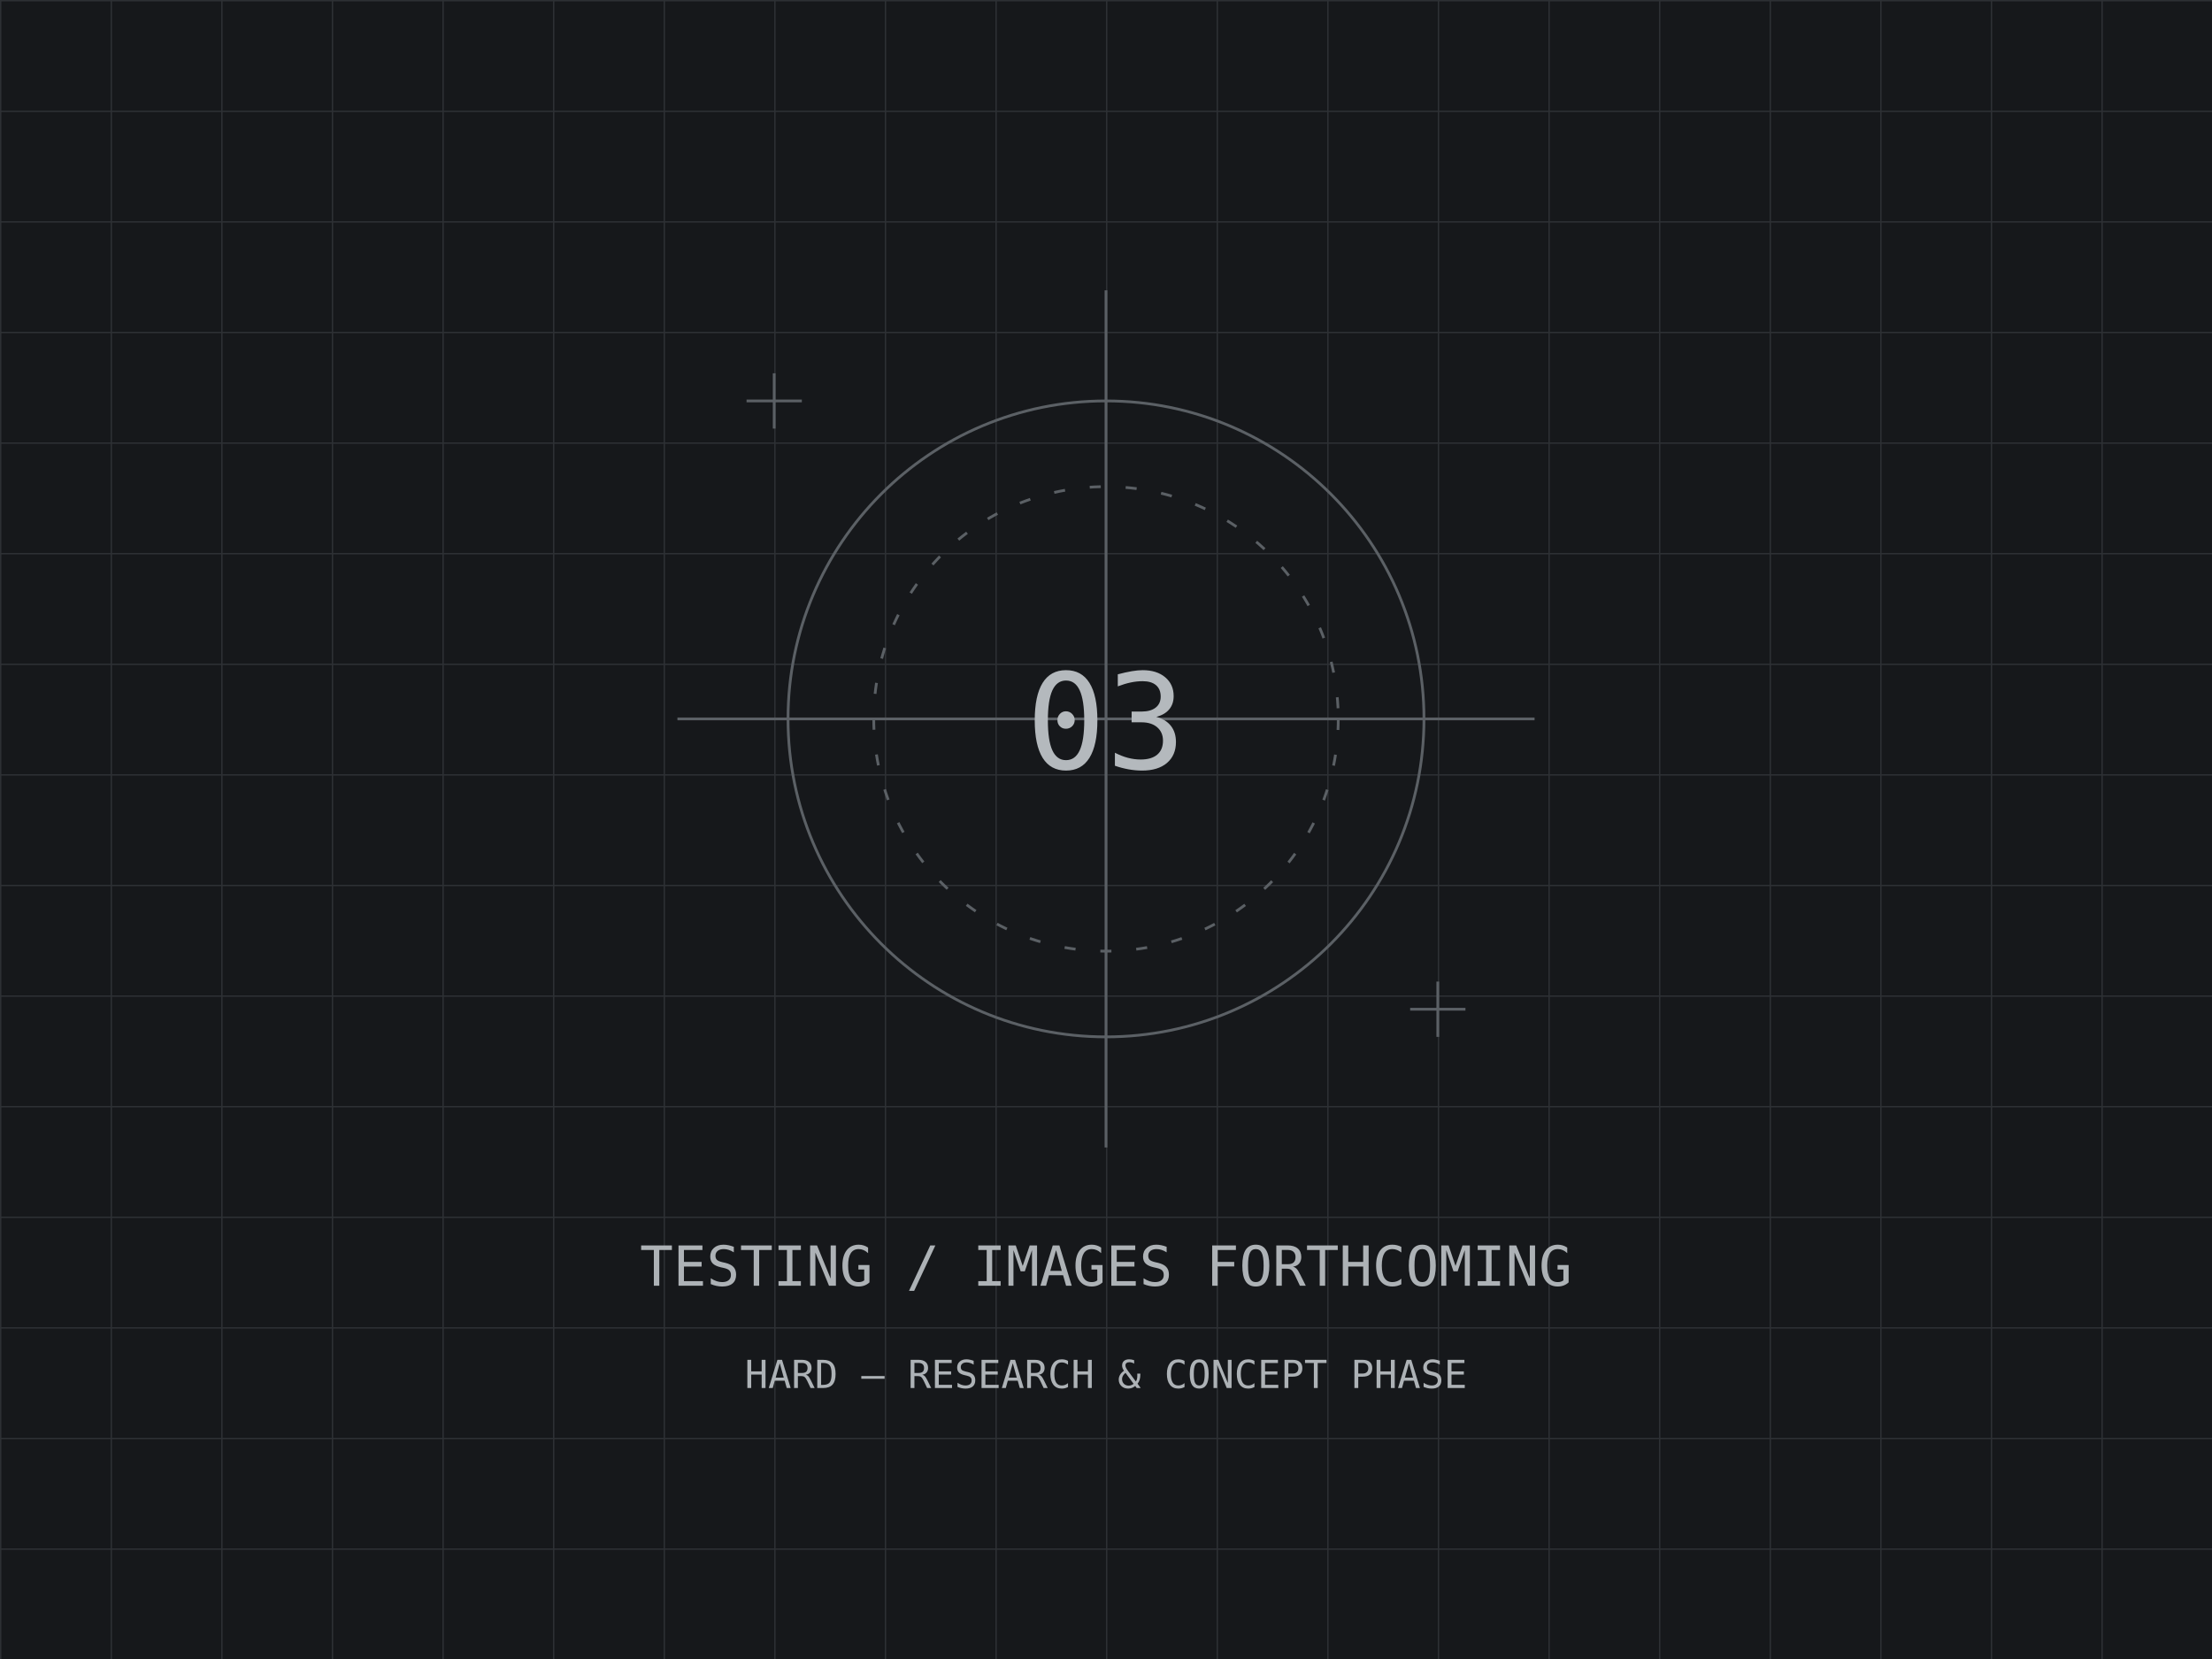
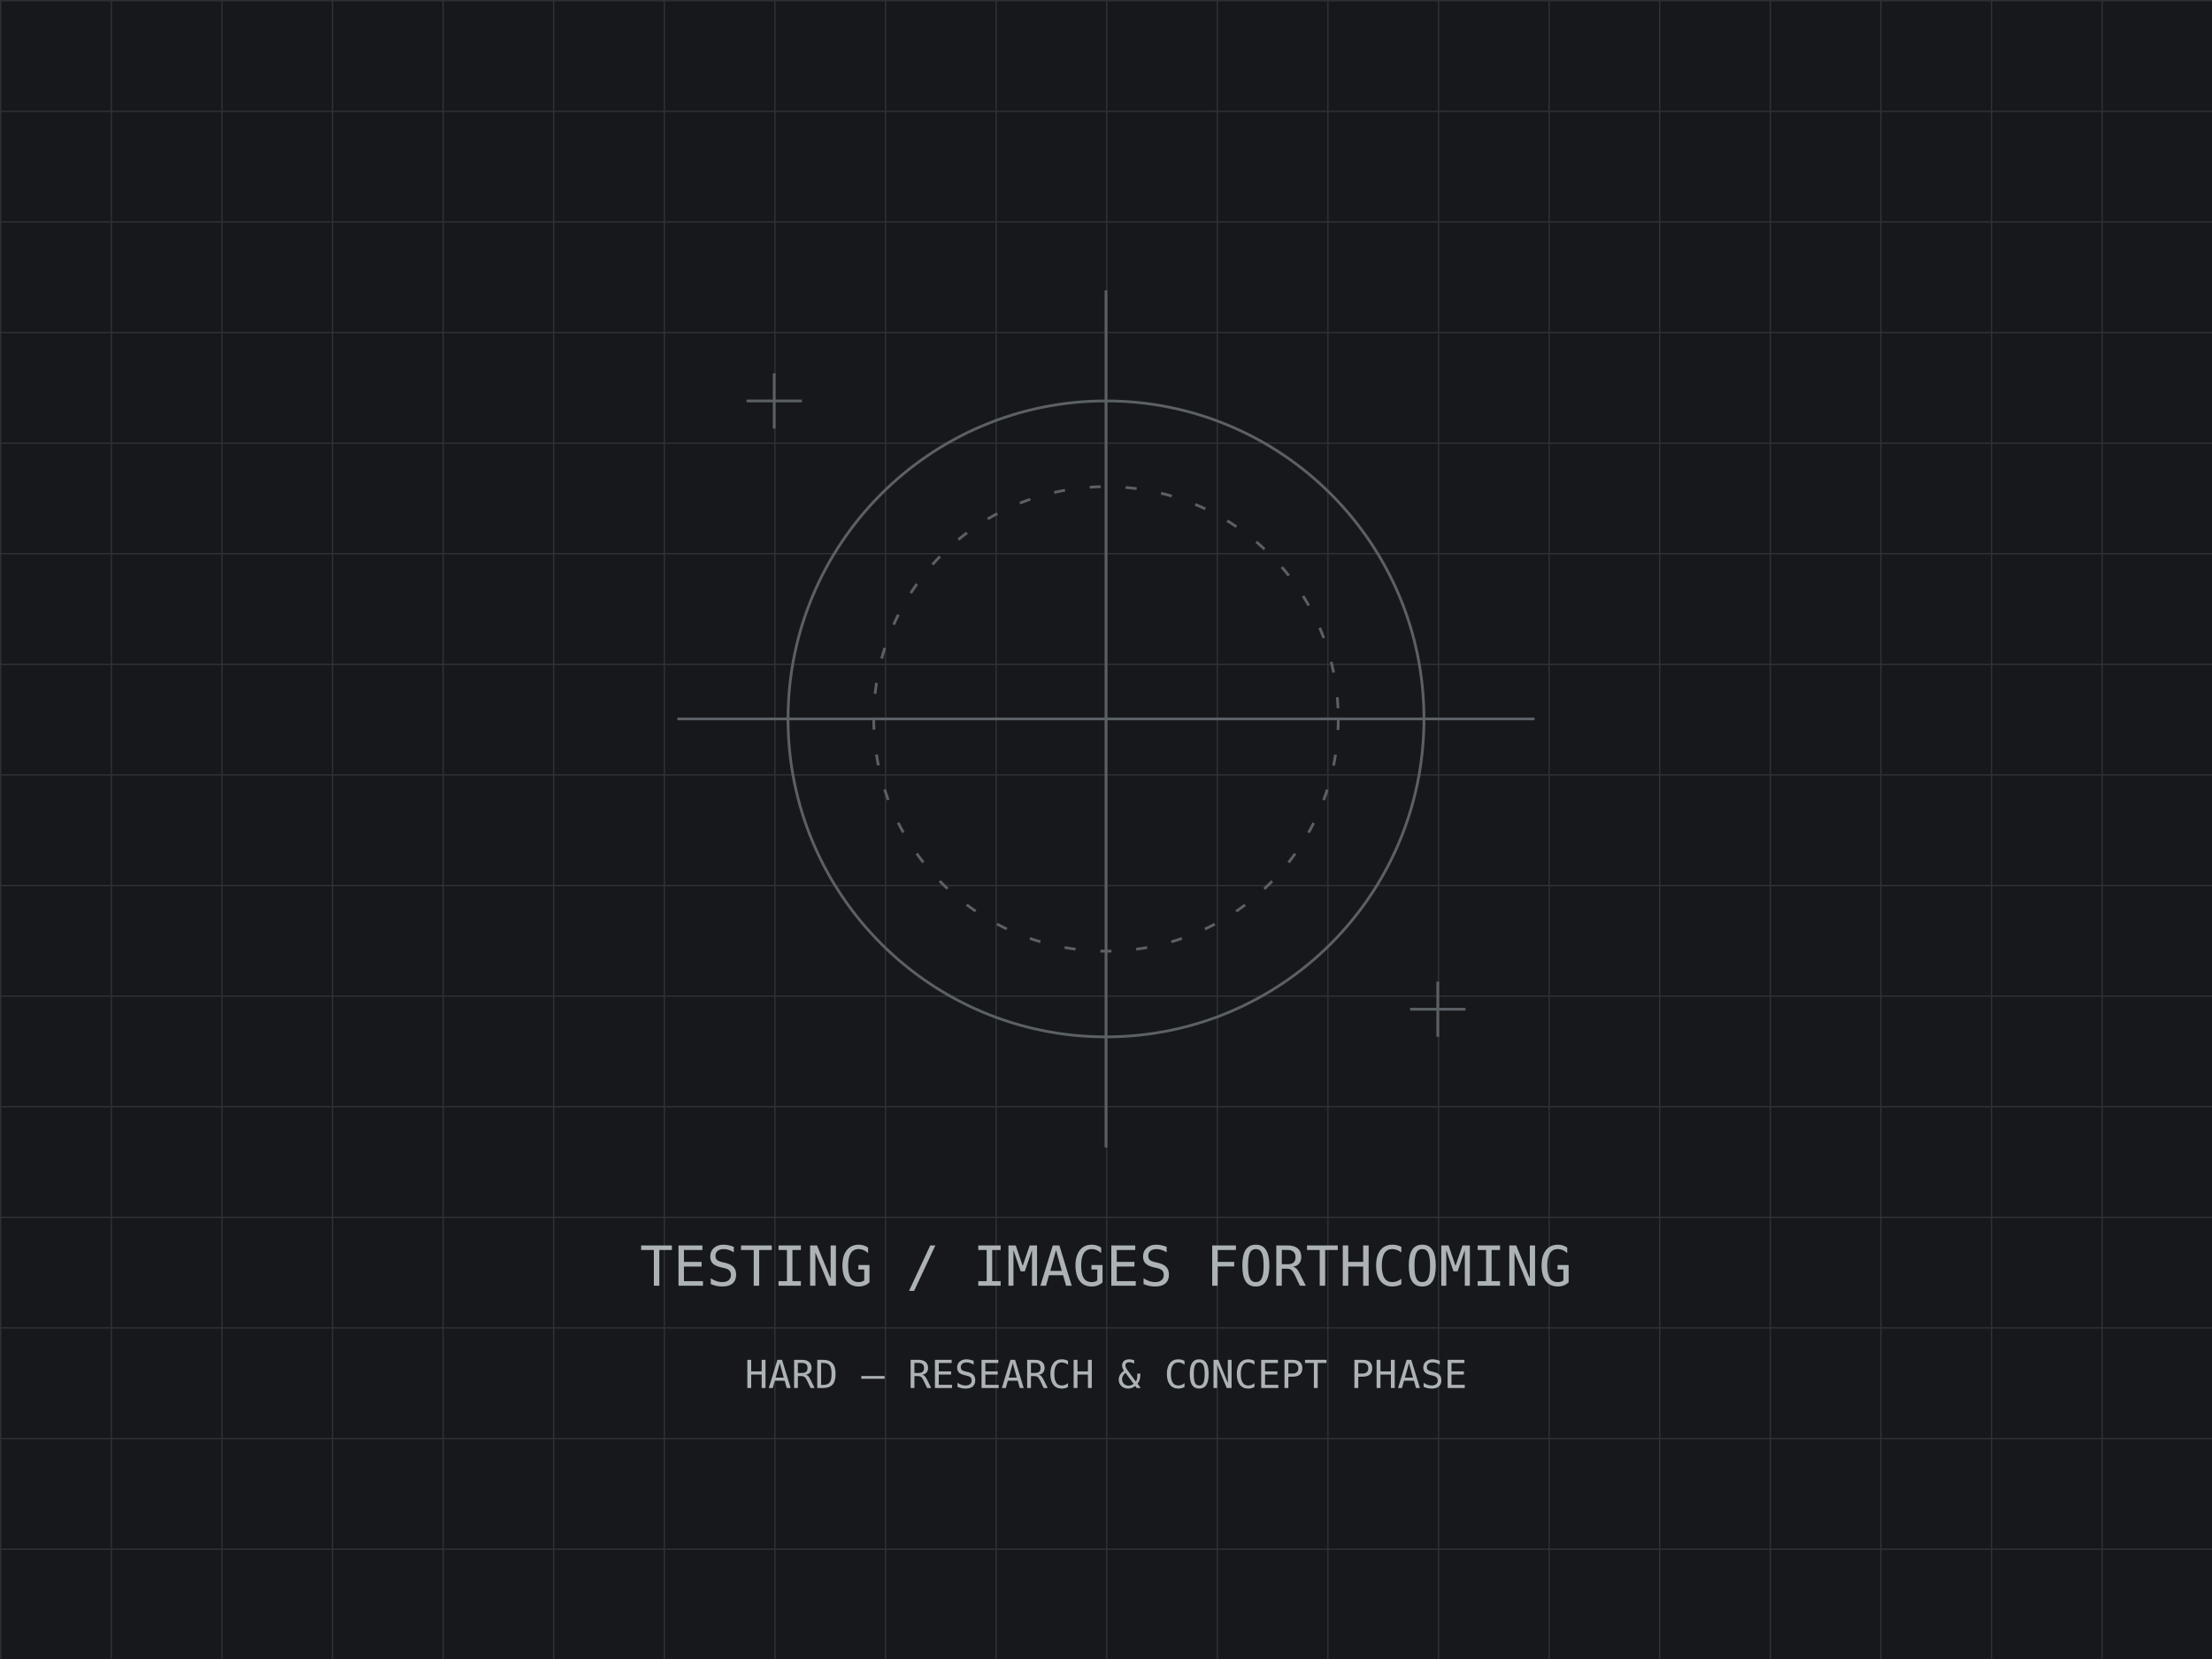
<svg xmlns="http://www.w3.org/2000/svg" viewBox="0 0 800 600">
  <defs>
    <pattern id="grid" width="40" height="40" patternUnits="userSpaceOnUse">
      <path d="M40 0H0V40" fill="none" stroke="#2d3034" stroke-width="1" />
    </pattern>
  </defs>
  <rect width="800" height="600" fill="#16181b" />
  <rect width="800" height="600" fill="url(#grid)" />
  <g stroke="#5b6065" fill="none">
    <circle cx="400" cy="260" r="115" />
    <circle cx="400" cy="260" r="84" stroke-dasharray="4 9" />
    <path d="M245 260H555M400 105V415M270 145H290M280 135V155M510 365H530M520 355V375" />
  </g>
-   <text x="400" y="278" text-anchor="middle" font-family="monospace" font-size="48" fill="#b4b9bd">03</text>
  <g font-family="monospace" text-anchor="middle" fill="#adb2b6">
    <text x="400" y="465" font-size="20">TESTING / IMAGES FORTHCOMING</text>
    <text x="400" y="502" font-size="14">HARD — RESEARCH &amp; CONCEPT PHASE</text>
  </g>
</svg>
